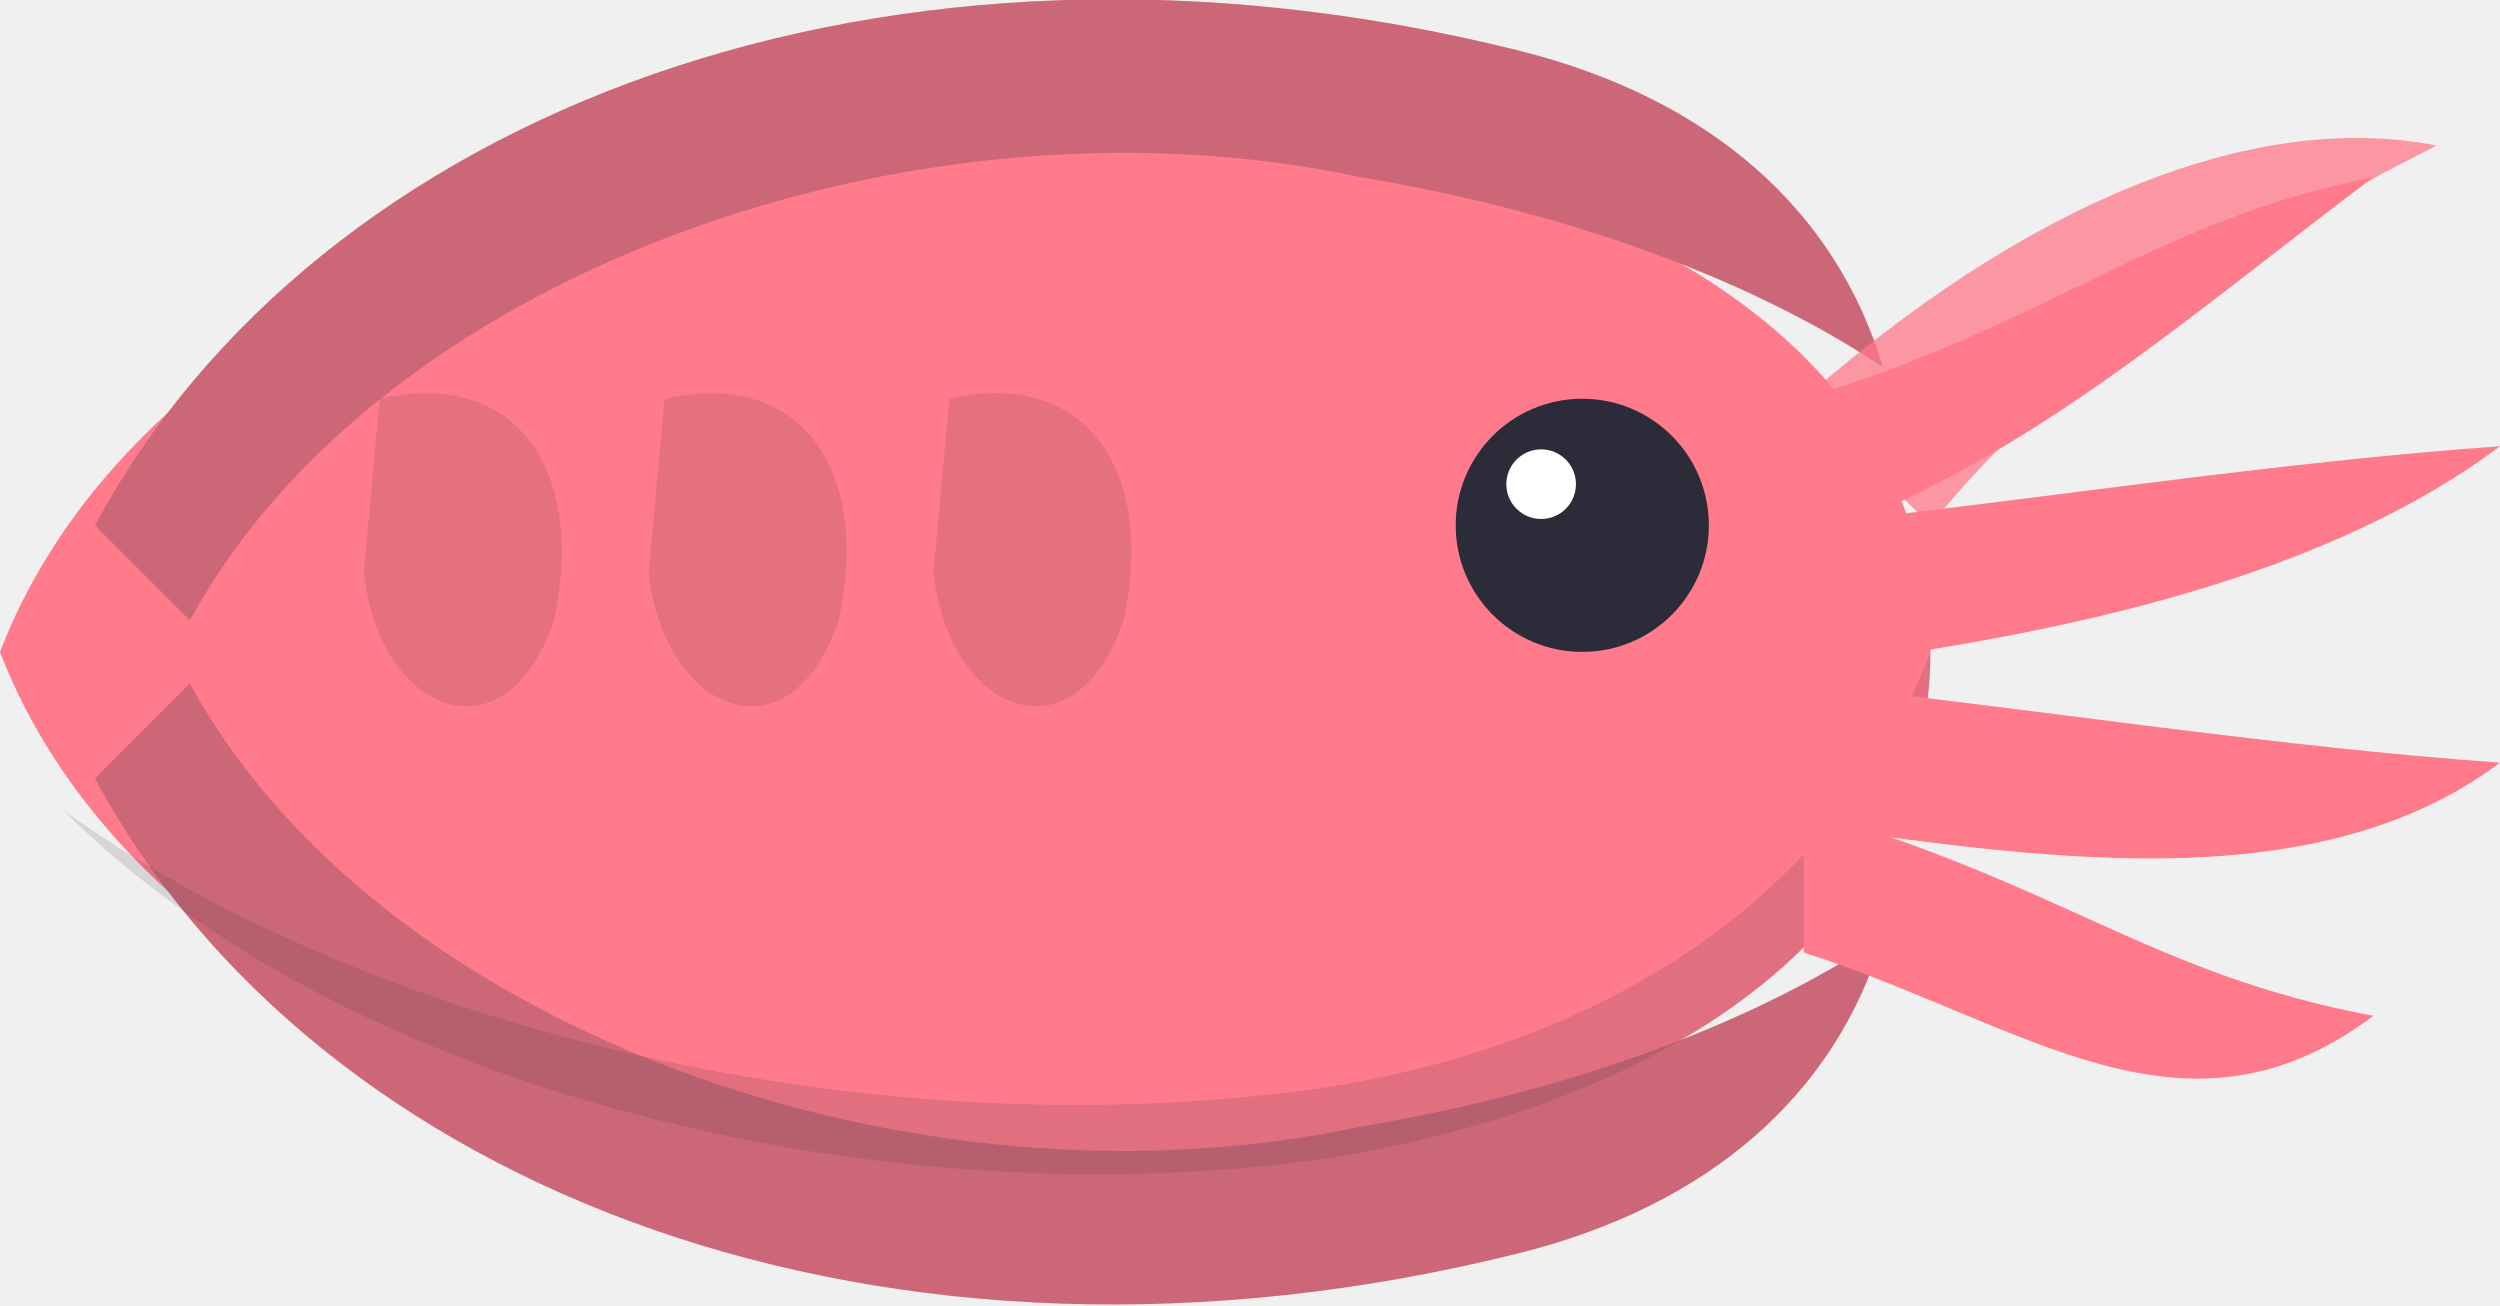
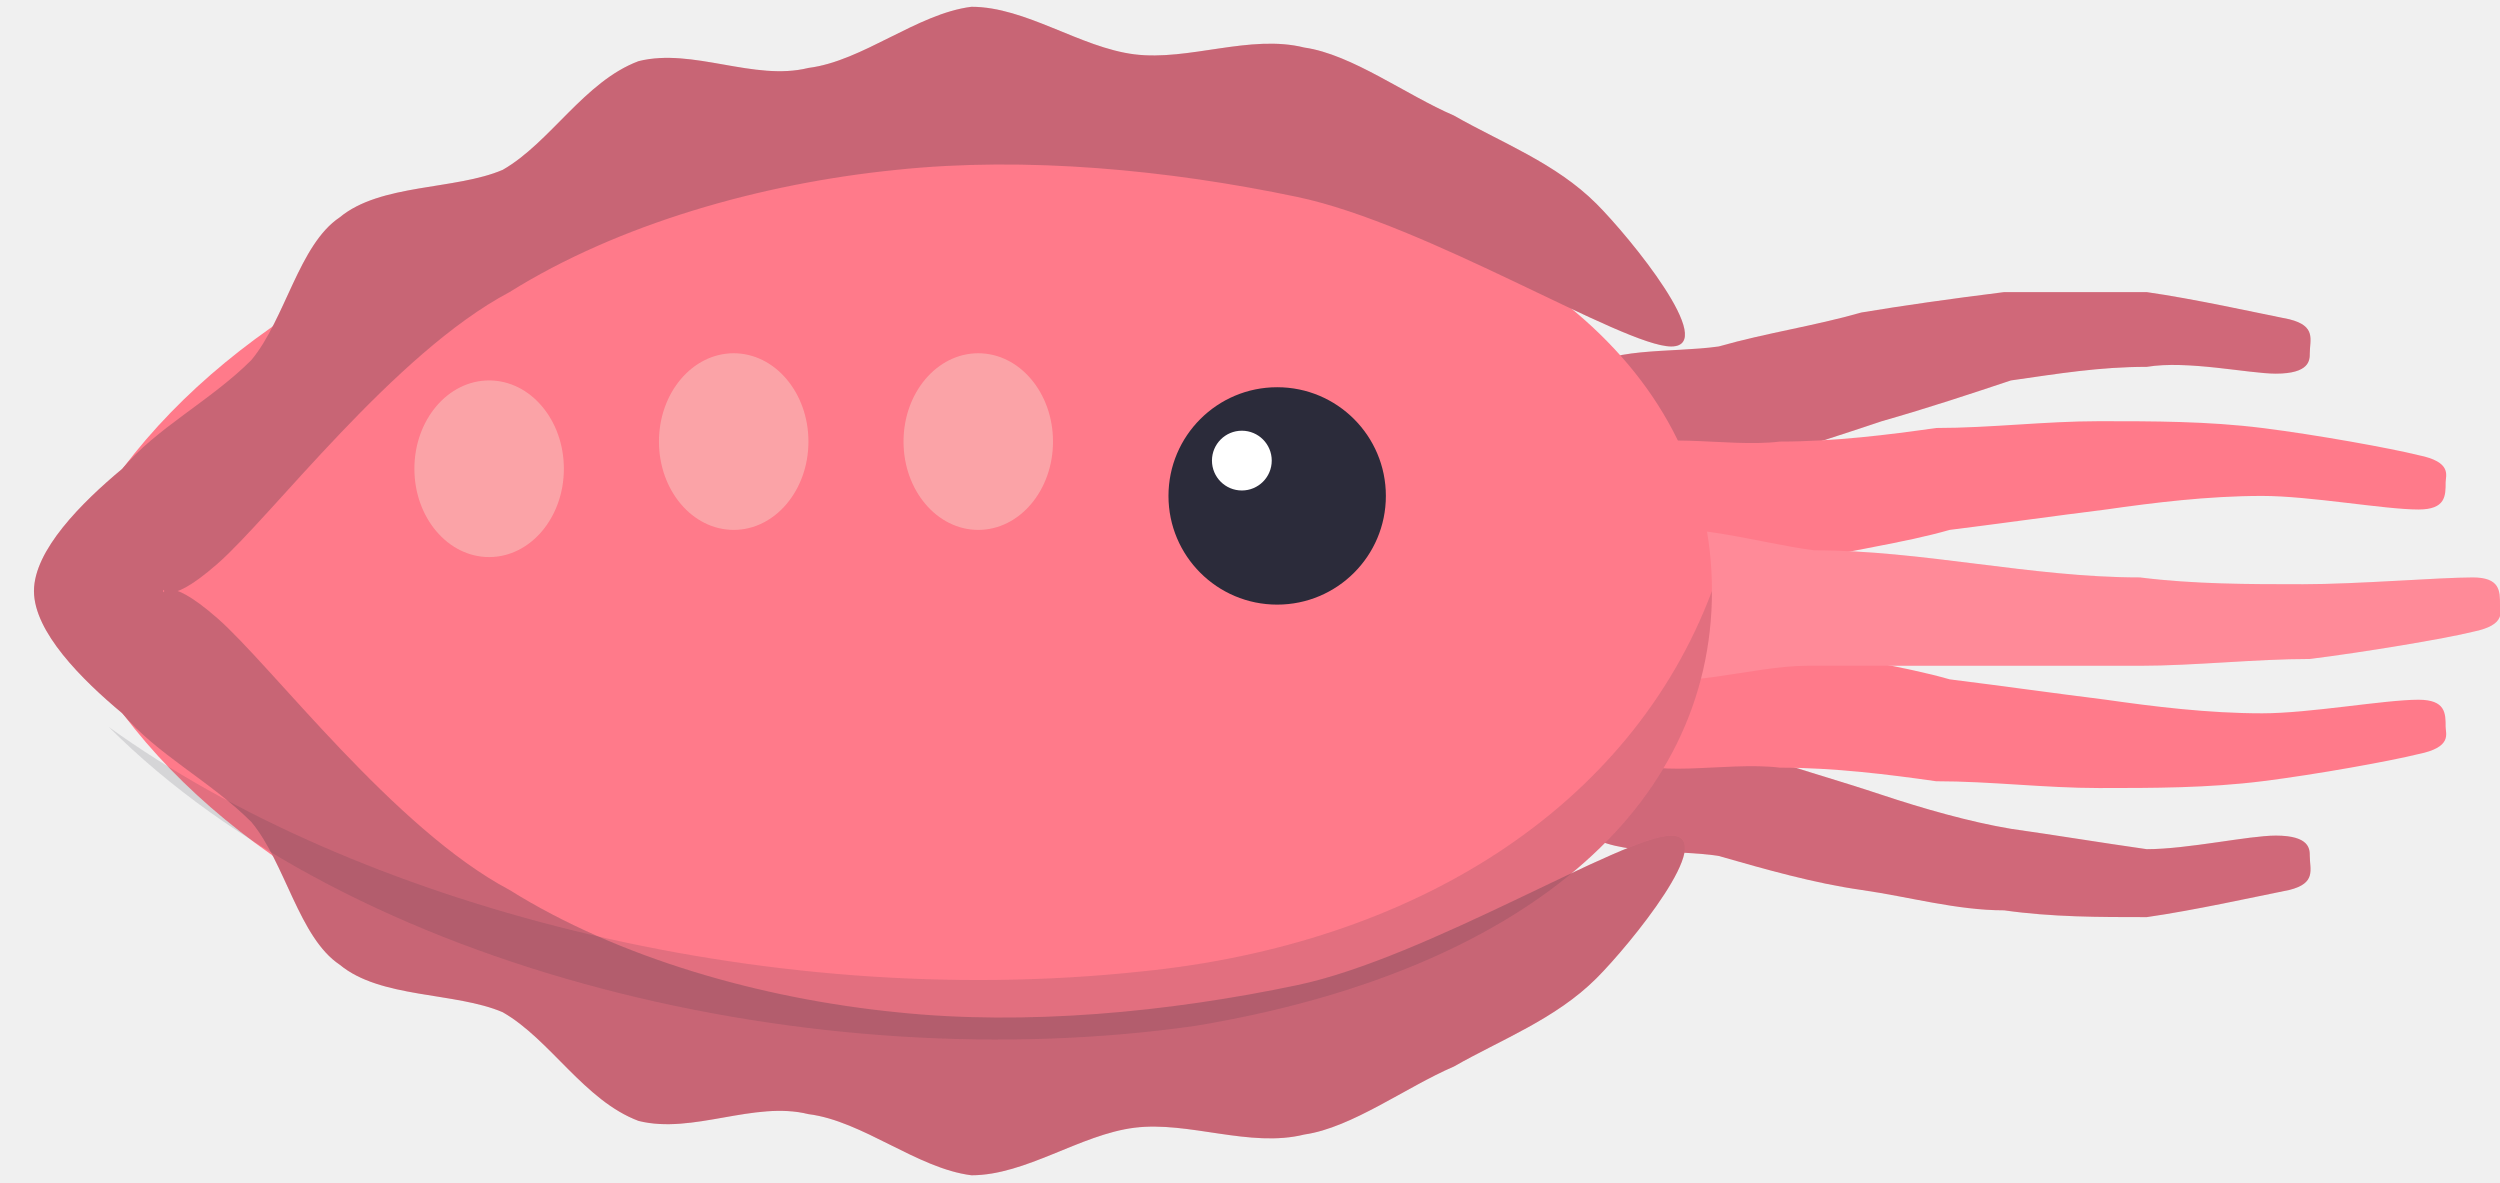
- <svg xmlns="http://www.w3.org/2000/svg" viewBox="36 14.8 158 82.5">
+ <svg xmlns="http://www.w3.org/2000/svg" viewBox="32 12.5 184 87">
+   <path d="M148.5 40 C150 38 155 38.5 158.5 38 C162 37 165.5 36.5 169 35.5 C172 35 175.5 34.5 179.5 34 C183 34 186.5 34 190 34 C193.5 34.5 198 35.5 200.5 36 C202.5 36.5 202 37.5 202 38.5 C202 39 202 40 199.5 40 C197.5 40 193 39 190 39.5 C186.5 39.5 183.5 40 180 40.5 C177 41.5 174 42.5 170.5 43.5 C167.5 44.5 164.5 45.5 161 46.5 C158 47.5 153.5 51 151.5 50 C149.5 49 147.5 42 148.5 40 Z" fill="#ff7a8a" />
+   <path d="M148.5 40 C150 38 155 38.5 158.5 38 C162 37 165.5 36.5 169 35.5 C172 35 175.5 34.5 179.5 34 C183 34 186.5 34 190 34 C193.5 34.5 198 35.5 200.5 36 C202.5 36.5 202 37.5 202 38.5 C202 39 202 40 199.5 40 C197.5 40 193 39 190 39.5 C186.5 39.5 183.5 40 180 40.5 C177 41.5 174 42.5 170.5 43.5 C167.5 44.5 164.5 45.5 161 46.5 C158 47.5 153.5 51 151.5 50 C149.5 49 147.5 42 148.5 40 Z" fill="#2b2b3a" opacity="0.22" />
+   <path d="M151.5 64.5 C153.5 63.5 157.5 67 161 68 C164 69 167.5 70 170.5 71 C173.5 72 177 73 180 73.5 C183.5 74 186.5 74.5 190 75 C193 75 197.5 74 199.5 74 C202 74 202 75 202 75.5 C202 76.5 202.5 77.5 200.5 78 C198 78.5 193.5 79.5 190 80 C186.5 80 183 80 179.5 79.5 C176 79.5 172.5 78.5 169 78 C165.5 77.5 162 76.5 158.5 75.5 C155.5 75 150 75.5 148.5 73.5 C147.5 71.5 149 65.5 151.5 64.5 Z" fill="#ff7a8a" />
+   <path d="M151.5 64.5 C153.5 63.5 157.5 67 161 68 C164 69 167.5 70 170.5 71 C173.5 72 177 73 180 73.5 C183.5 74 186.5 74.5 190 75 C193 75 197.5 74 199.5 74 C202 74 202 75 202 75.5 C202 76.5 202.5 77.5 200.5 78 C198 78.5 193.5 79.5 190 80 C186.5 80 183 80 179.5 79.5 C176 79.5 172.5 78.5 169 78 C165.5 77.5 162 76.5 158.5 75.5 C155.5 75 150 75.5 148.5 73.5 C147.5 71.5 149 65.5 151.5 64.5 Z" fill="#2b2b3a" opacity="0.22" />
+   <path d="M151.5 46 C153 44 159 45.5 163 45 C167 45 171 44.5 174.5 44 C178.5 44 182.5 43.5 186.5 43.5 C190.5 43.5 194.5 43.5 198.5 44 C202.5 44.5 208 45.5 210 46 C212.5 46.5 212 47.5 212 48 C212 49 212 50 210 50 C207.5 50 202 49 198.5 49 C194.5 49 190.5 49.5 187 50 C183 50.5 179.5 51 175.5 51.5 C172 52.5 168 53 164 54 C160.5 54.5 154.5 57.5 152.5 56 C150.5 54.5 149.5 48 151.5 46 Z" fill="#ff7a8a" />
+   <path d="M152.5 58 C154.5 56.5 160.5 59.5 164 60 C168 61 172 61.5 175.5 62.5 C179.5 63 183 63.5 187 64 C190.5 64.5 194.5 65 198.5 65 C202 65 207.5 64 210 64 C212 64 212 65 212 66 C212 66.5 212.5 67.5 210 68 C208 68.5 202.5 69.5 198.5 70 C194.5 70.5 190.5 70.5 186.5 70.5 C182.5 70.5 178.5 70 174.5 70 C171 69.5 167 69 163 69 C159 68.5 153 70 151.5 68 C149.5 66 150.5 59.5 152.5 58 Z" fill="#ff7a8a" />
+   <path d="M153 52 C155 50.5 161.5 52.5 165.5 53 C169.5 53 173.5 53.5 177.5 54 C181.5 54.5 185.5 55 189.5 55 C193.5 55.5 197.5 55.5 201.5 55.5 C205.5 55.5 211.5 55 214 55 C216 55 216 56 216 57 C216 57.5 216.5 58.5 214 59 C212 59.5 206 60.5 202 61 C198 61 193.5 61.5 189.5 61.5 C185.5 61.5 181.5 61.5 177.5 61.5 C173 61.5 169 61.5 165 61.5 C161 61.5 155 63.5 153 62 C151 60.5 151 53.5 153 52 Z" fill="#ff7a8a" />
+   <path d="M153 52 C155 50.5 161.5 52.5 165.5 53 C169.5 53 173.5 53.5 177.5 54 C181.5 54.5 185.5 55 189.5 55 C193.5 55.5 197.5 55.5 201.5 55.5 C205.5 55.5 211.5 55 214 55 C216 55 216 56 216 57 C216 57.5 216.5 58.5 214 59 C212 59.5 206 60.5 202 61 C198 61 193.5 61.5 189.5 61.5 C185.5 61.5 181.5 61.5 177.5 61.5 C173 61.5 169 61.5 165 61.5 C161 61.5 155 63.5 153 62 C151 60.5 151 53.5 153 52 Z" fill="#ffffff" opacity="0.12" />
  <path d="M36 56 C 46 30, 86 18, 120 24 C 144 28, 158 40, 158 56 C 158 72, 144 84, 120 88 C 86 94, 46 82, 36 56 Z" fill="#ff7a8a" />
  <g class="part-fin" style="transform-origin: 60px 41.2px">
-     <path d="M42 48 C 56 22, 92 8, 132 18 C 144 21, 152 28, 155 38 C 146 32, 134 28, 122 26 C 94 20, 60 32, 48 54 Z" fill="#ff7a8a" />
-     <path d="M42 48 C 56 22, 92 8, 132 18 C 144 21, 152 28, 155 38 C 146 32, 134 28, 122 26 C 94 20, 60 32, 48 54 Z" fill="#2b2b3a" opacity="0.24" />
-     <path d="M42 64 C 56 90, 92 104, 132 94 C 144 91, 152 84, 155 74 C 146 80, 134 84, 122 86 C 94 92, 60 80, 48 58 Z" fill="#ff7a8a" />
-     <path d="M42 64 C 56 90, 92 104, 132 94 C 144 91, 152 84, 155 74 C 146 80, 134 84, 122 86 C 94 92, 60 80, 48 58 Z" fill="#2b2b3a" opacity="0.24" />
+     <path d="M155 38 C158.5 38 152 30 149.5 27.5 C146.5 24.5 142.5 23 139 21 C135.5 19.5 131.5 16.5 128 16 C124 15 119.5 17 115.5 16.5 C111.5 16 107.5 13 103.5 13 C99.5 13.5 95.5 17 91.5 17.5 C87.5 18.5 83 16 79 17 C75 18.5 72.5 23 69 25 C65.5 26.5 60 26 57 28.5 C54 30.5 53 36 50.5 39 C47.5 42 43.5 44 41 47 C38 49.5 34.5 53 34.5 56 C34.5 59 38 62.5 41 65 C43.5 68 47.5 70 50.5 73 C53 76 54 81.5 57 83.5 C60 86 65.5 85.5 69 87 C72.5 89 75 93.5 79 95 C83 96 87.5 93.5 91.5 94.5 C95.5 95 99.5 98.5 103.5 99 C107.5 99 111.5 96 115.5 95.5 C119.5 95 124 97 128 96 C131.5 95.5 135.5 92.5 139 91 C142.5 89 146.5 87.5 149.5 84.5 C152 82 158.5 74 155 74 C151.5 74 137 83 127.5 85 C118 87 107.5 88 98 87 C88 86 77.5 83 69.5 78 C61 73.5 52 61.5 48 58 C44 54.5 44 56.5 44 56 C44 55.5 44 57.5 48 54 C52 50.5 61 38.5 69.5 34 C77.5 29 88 26 98 25 C107.5 24 118 25 127.5 27 C137 29 151.5 38 155 38 Z" fill="#ff7a8a" />
+     <path d="M155 38 C158.5 38 152 30 149.5 27.5 C146.5 24.5 142.5 23 139 21 C135.5 19.5 131.5 16.5 128 16 C124 15 119.5 17 115.5 16.5 C111.5 16 107.5 13 103.5 13 C99.5 13.5 95.5 17 91.5 17.5 C87.5 18.5 83 16 79 17 C75 18.5 72.5 23 69 25 C65.5 26.5 60 26 57 28.5 C54 30.5 53 36 50.5 39 C47.5 42 43.5 44 41 47 C38 49.5 34.5 53 34.5 56 C34.5 59 38 62.5 41 65 C43.5 68 47.5 70 50.5 73 C53 76 54 81.5 57 83.5 C60 86 65.5 85.5 69 87 C72.5 89 75 93.5 79 95 C83 96 87.5 93.5 91.5 94.5 C95.5 95 99.5 98.5 103.5 99 C107.5 99 111.5 96 115.5 95.5 C119.5 95 124 97 128 96 C131.5 95.5 135.5 92.5 139 91 C142.5 89 146.5 87.5 149.5 84.5 C152 82 158.5 74 155 74 C151.5 74 137 83 127.5 85 C118 87 107.5 88 98 87 C88 86 77.5 83 69.5 78 C61 73.5 52 61.5 48 58 C44 54.5 44 56.5 44 56 C44 55.5 44 57.5 48 54 C52 50.5 61 38.5 69.5 34 C77.5 29 88 26 98 25 C107.5 24 118 25 127.5 27 C137 29 151.5 38 155 38 Z" fill="#2b2b3a" opacity="0.26" />
  </g>
-   <path d="M60 40 C 69 38, 73 45, 71 54 C 68 63, 60 60, 59 51 Z" fill="#2b2b3a" opacity="0.13" />
-   <path d="M78 40 C 87 38, 91 45, 89 54 C 86 63, 78 60, 77 51 Z" fill="#2b2b3a" opacity="0.13" />
-   <path d="M96 40 C 105 38, 109 45, 107 54 C 104 63, 96 60, 95 51 Z" fill="#2b2b3a" opacity="0.13" />
+   <ellipse cx="68" cy="47" rx="5.5" ry="6.5" fill="#f4f1de" opacity="0.35" />
+   <ellipse cx="86" cy="45" rx="5.5" ry="6.5" fill="#f4f1de" opacity="0.35" />
+   <ellipse cx="104" cy="45" rx="5.5" ry="6.5" fill="#f4f1de" opacity="0.35" />
  <path d="M40 66 C 58 84, 92 92, 120 88 C 144 84, 158 72, 158 56 C 152 72, 136 82, 116 84 C 88 87, 58 79, 40 66 Z" fill="#2b2b3a" opacity="0.14" />
-   <path d="M150 40 C 166 35.1, 172 28.8, 186 26 C 174 35, 164 44.1, 150 49 Z" fill="#ff7a8a" />
-   <path d="M150 48 C 166 46.2, 180 44.0, 194 43 C 182 52, 164 55.2, 150 57 Z" fill="#ff7a8a" />
-   <path d="M150 58 C 166 59.8, 180 62.0, 194 63 C 182 72, 164 68.8, 150 67 Z" fill="#ff7a8a" />
-   <path d="M150 66 C 166 70.5, 172 76.4, 186 79 C 174 88, 164 79.5, 150 75 Z" fill="#ff7a8a" />
-   <path d="M150 40 C 166 26, 180 22, 190 24 C 178 30, 166 38, 158 48 Z" fill="#ff7a8a" opacity="0.75" />
-   <circle cx="136" cy="48" r="8" fill="#2b2b3a" />
-   <circle cx="133.4" cy="45.4" r="2.2" fill="#ffffff" />
+   <circle cx="126" cy="49" r="8" fill="#2b2b3a" />
+   <circle cx="123.4" cy="46.4" r="2.2" fill="#ffffff" />
</svg>
